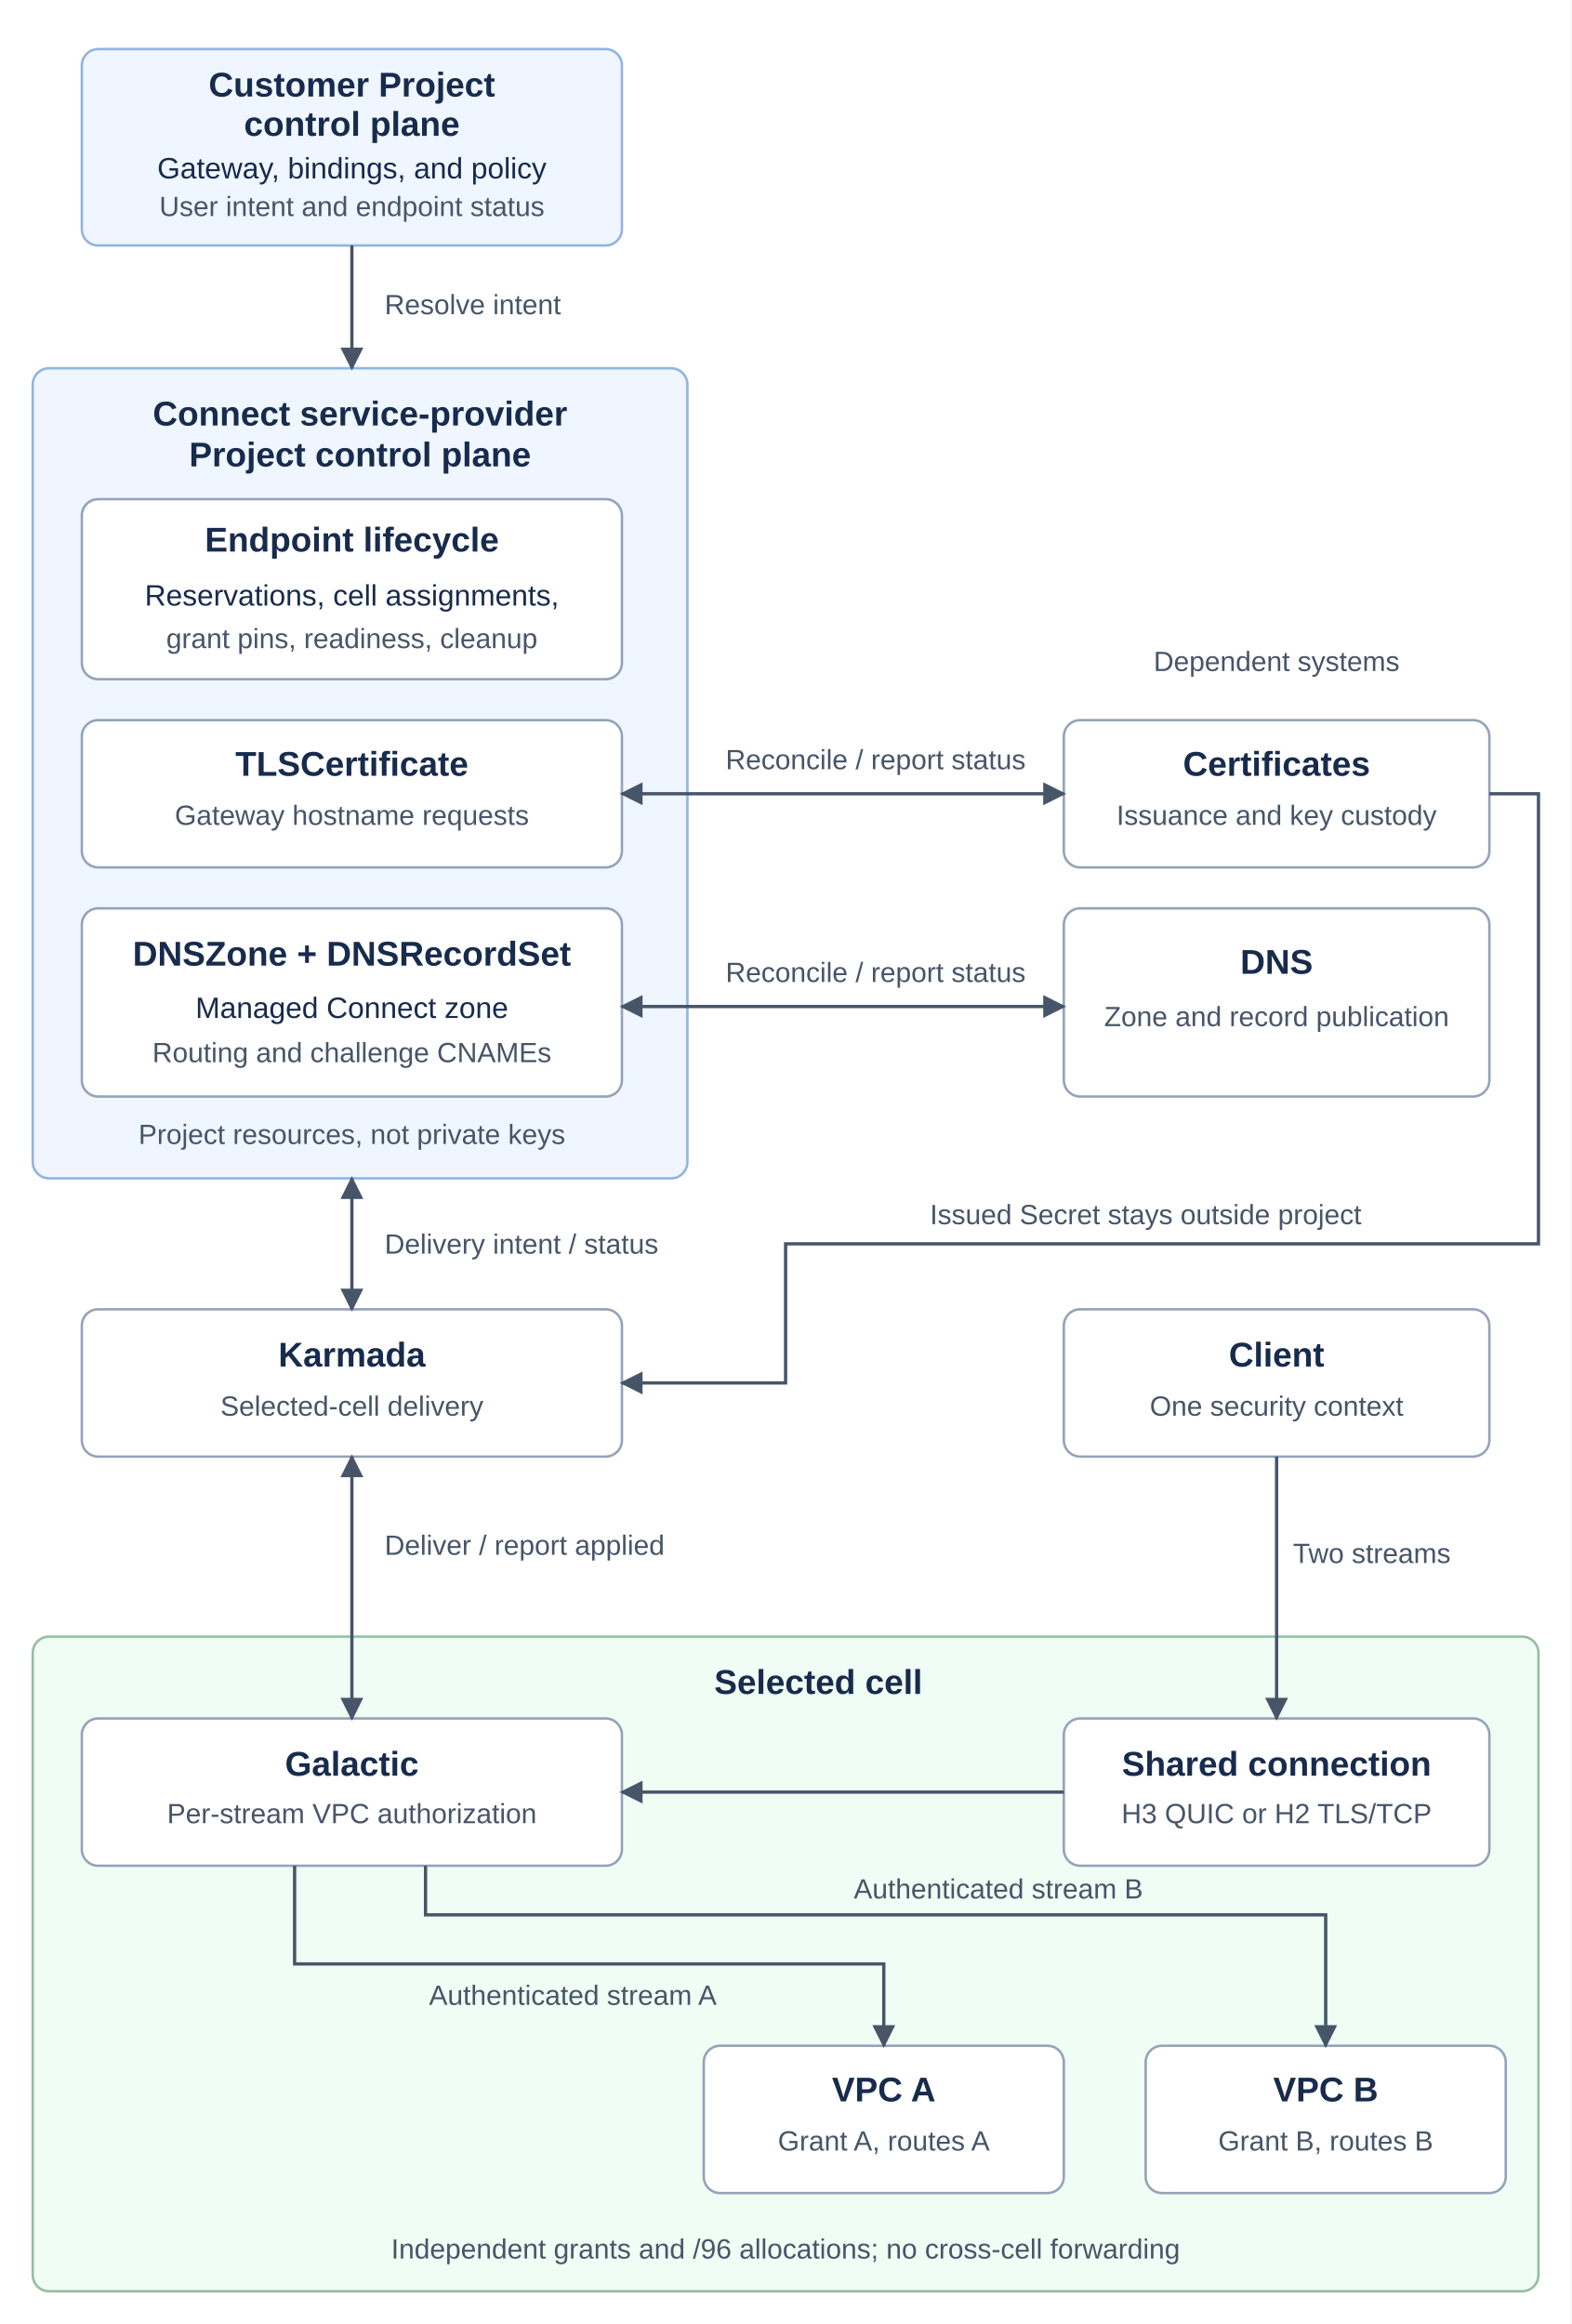
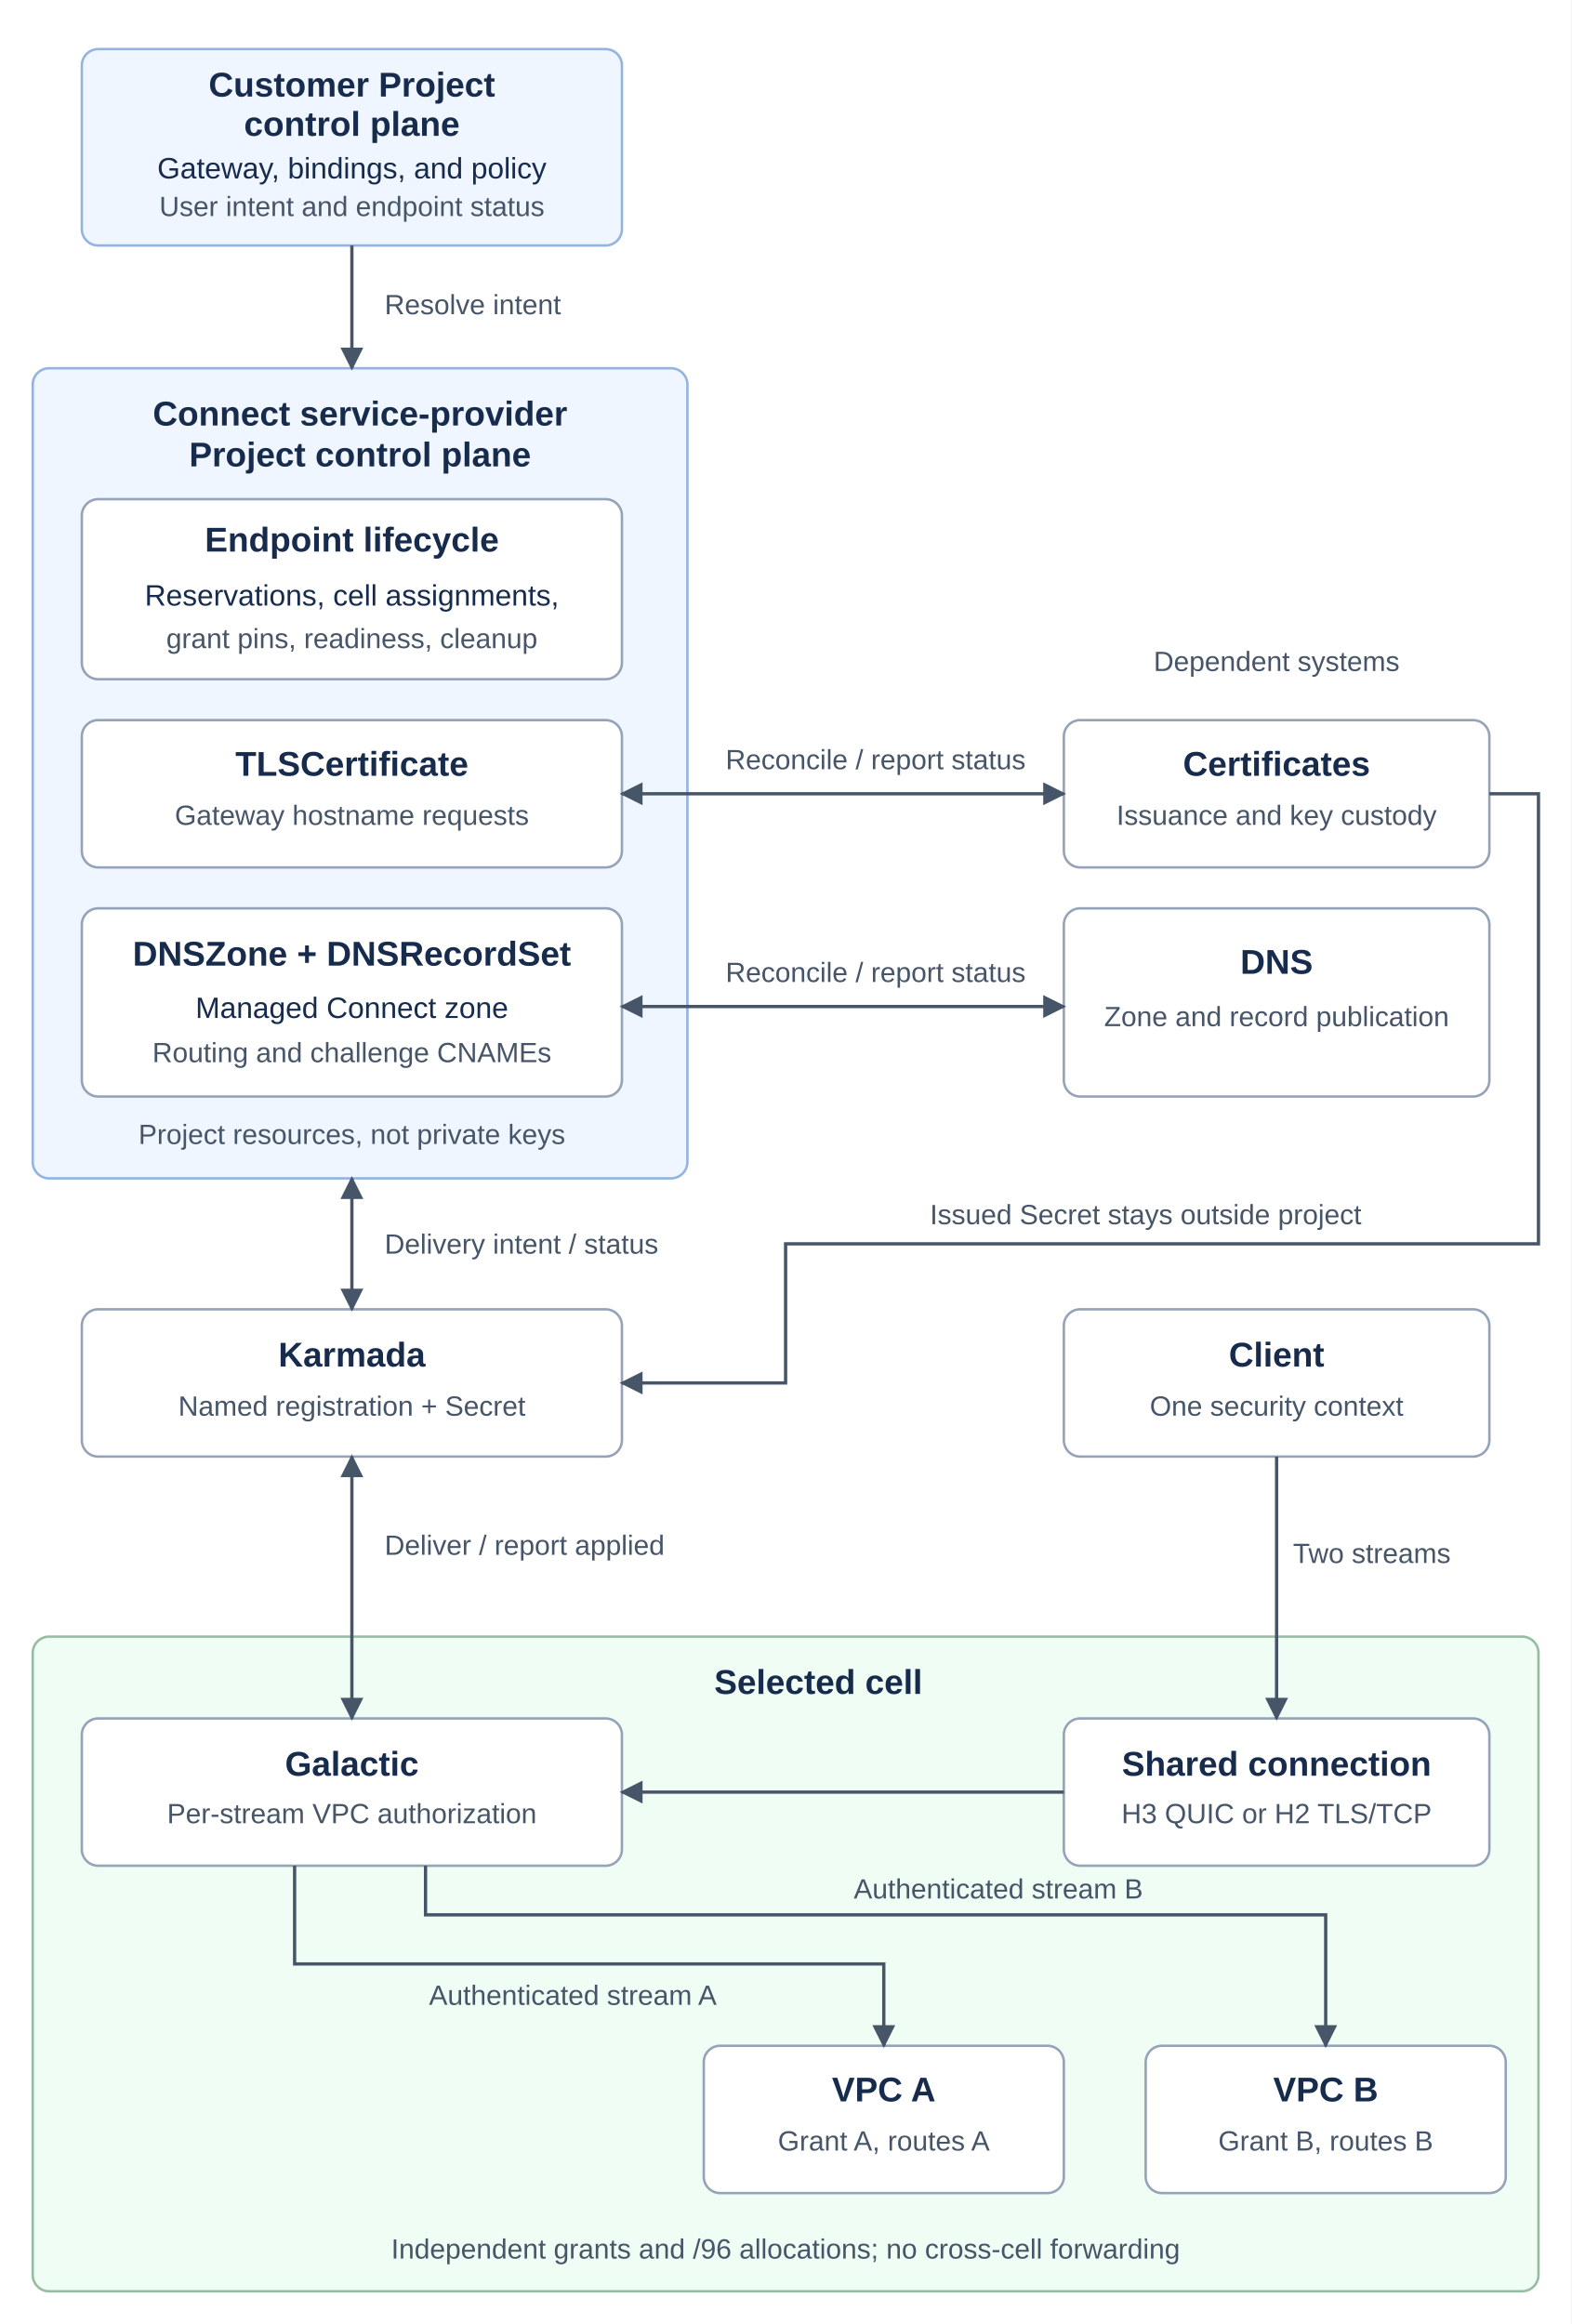
<svg xmlns="http://www.w3.org/2000/svg" width="960" height="1420" viewBox="0 0 960 1420" role="img" aria-labelledby="title description">
  <defs>
    <marker id="arrow" viewBox="0 0 10 10" refX="9" refY="5" markerWidth="7" markerHeight="7" orient="auto-start-reverse">
      <path d="M 0 0 L 10 5 L 0 10 z" fill="#475569" />
    </marker>
  </defs>
  <style>text { font-family: Arial, Helvetica, sans-serif; fill: #172b4d; } .heading { font-size: 21px; font-weight: 700; } .label { font-size: 18px; } .detail { font-size: 17px; fill: #475569; } .line { fill: none; stroke: #475569; stroke-width: 2; marker-end: url(#arrow); }</style>
  <rect width="960" height="1420" fill="white" />
  <rect x="50" y="30" width="330" height="120" rx="10" fill="#eff6ff" stroke="#93b4df" stroke-width="1.5" />
  <text x="215" y="59" class="heading" text-anchor="middle">Customer Project</text>
  <text x="215" y="83" class="heading" text-anchor="middle">control plane</text>
  <text x="215" y="109" class="label" text-anchor="middle">Gateway, bindings, and policy</text>
  <text x="215" y="132" class="detail" text-anchor="middle">User intent and endpoint status</text>
  <rect x="20" y="225" width="400" height="495" rx="10" fill="#eff6ff" stroke="#93b4df" stroke-width="1.5" />
  <text x="220" y="260" class="heading" text-anchor="middle">Connect service-provider</text>
  <text x="220" y="285" class="heading" text-anchor="middle">Project control plane</text>
  <text x="780" y="410" class="detail" text-anchor="middle">Dependent systems</text>
  <rect x="50" y="305" width="330" height="110" rx="10" fill="#ffffff" stroke="#94a3b8" stroke-width="1.5" />
  <text x="215" y="337" class="heading" text-anchor="middle">Endpoint lifecycle</text>
  <text x="215" y="370" class="label" text-anchor="middle">Reservations, cell assignments,</text>
  <text x="215" y="396" class="detail" text-anchor="middle">grant pins, readiness, cleanup</text>
  <rect x="50" y="440" width="330" height="90" rx="10" fill="#ffffff" stroke="#94a3b8" stroke-width="1.5" />
  <text x="215" y="474" class="heading" text-anchor="middle">TLSCertificate</text>
  <text x="215" y="504" class="detail" text-anchor="middle">Gateway hostname requests</text>
  <rect x="50" y="555" width="330" height="115" rx="10" fill="#ffffff" stroke="#94a3b8" stroke-width="1.5" />
  <text x="215" y="590" class="heading" text-anchor="middle">DNSZone + DNSRecordSet</text>
  <text x="215" y="622" class="label" text-anchor="middle">Managed Connect zone</text>
  <text x="215" y="649" class="detail" text-anchor="middle">Routing and challenge CNAMEs</text>
  <text x="215" y="699" class="detail" text-anchor="middle">Project resources, not private keys</text>
  <rect x="650" y="440" width="260" height="90" rx="10" fill="#ffffff" stroke="#94a3b8" stroke-width="1.5" />
  <text x="780" y="474" class="heading" text-anchor="middle">Certificates</text>
  <text x="780" y="504" class="detail" text-anchor="middle">Issuance and key custody</text>
  <rect x="650" y="555" width="260" height="115" rx="10" fill="#ffffff" stroke="#94a3b8" stroke-width="1.5" />
  <text x="780" y="595" class="heading" text-anchor="middle">DNS</text>
  <text x="780" y="627" class="detail" text-anchor="middle">Zone and record publication</text>
  <rect x="50" y="800" width="330" height="90" rx="10" fill="#ffffff" stroke="#94a3b8" stroke-width="1.5" />
  <text x="215" y="835" class="heading" text-anchor="middle">Karmada</text>
-   <text x="215" y="865" class="detail" text-anchor="middle">Selected-cell delivery</text>
+   <text x="215" y="865" class="detail" text-anchor="middle">Named registration + Secret</text>
  <rect x="20" y="1000" width="920" height="400" rx="10" fill="#f0fdf4" stroke="#96bda1" stroke-width="1.5" />
  <text x="500" y="1035" class="heading" text-anchor="middle">Selected cell</text>
  <rect x="50" y="1050" width="330" height="90" rx="10" fill="#ffffff" stroke="#94a3b8" stroke-width="1.5" />
  <text x="215" y="1085" class="heading" text-anchor="middle">Galactic</text>
  <text x="215" y="1114" class="detail" text-anchor="middle">Per-stream VPC authorization</text>
  <path d="M 215 150 L 215 225" class="line" />
  <text x="235" y="192" class="detail" text-anchor="start">Resolve intent</text>
  <path d="M 380 485 L 650 485" class="line" marker-start="url(#arrow)" />
  <text x="535" y="470" class="detail" text-anchor="middle">Reconcile / report status</text>
  <path d="M 380 615 L 650 615" class="line" marker-start="url(#arrow)" />
  <text x="535" y="600" class="detail" text-anchor="middle">Reconcile / report status</text>
  <path d="M 215 720 L 215 800" class="line" marker-start="url(#arrow)" />
  <text x="235" y="766" class="detail" text-anchor="start">Delivery intent / status</text>
  <path d="M 910 485 L 940 485 L 940 760 L 480 760 L 480 845 L 380 845" class="line" />
  <text x="700" y="748" class="detail" text-anchor="middle">Issued Secret stays outside project</text>
  <path d="M 215 890 L 215 1050" class="line" marker-start="url(#arrow)" />
  <text x="235" y="950" class="detail" text-anchor="start">Deliver / report applied</text>
  <rect x="650" y="800" width="260" height="90" rx="10" fill="#ffffff" stroke="#94a3b8" stroke-width="1.5" />
  <text x="780" y="835" class="heading" text-anchor="middle">Client</text>
  <text x="780" y="865" class="detail" text-anchor="middle">One security context</text>
  <rect x="650" y="1050" width="260" height="90" rx="10" fill="#ffffff" stroke="#94a3b8" stroke-width="1.5" />
  <text x="780" y="1085" class="heading" text-anchor="middle">Shared connection</text>
  <text x="780" y="1114" class="detail" text-anchor="middle">H3 QUIC or H2 TLS/TCP</text>
  <path d="M 780 890 L 780 1050" class="line" />
  <text x="790" y="955" class="detail">Two streams</text>
  <path d="M 650 1095 L 380 1095" class="line" />
  <rect x="430" y="1250" width="220" height="90" rx="10" fill="#ffffff" stroke="#94a3b8" stroke-width="1.5" />
  <text x="540" y="1284" class="heading" text-anchor="middle">VPC A</text>
  <text x="540" y="1314" class="detail" text-anchor="middle">Grant A, routes A</text>
  <rect x="700" y="1250" width="220" height="90" rx="10" fill="#ffffff" stroke="#94a3b8" stroke-width="1.5" />
  <text x="810" y="1284" class="heading" text-anchor="middle">VPC B</text>
  <text x="810" y="1314" class="detail" text-anchor="middle">Grant B, routes B</text>
  <path d="M 180 1140 L 180 1200 L 540 1200 L 540 1250" class="line" />
  <text x="350" y="1225" class="detail" text-anchor="middle">Authenticated stream A</text>
  <path d="M 260 1140 L 260 1170 L 810 1170 L 810 1250" class="line" />
  <text x="610" y="1160" class="detail" text-anchor="middle">Authenticated stream B</text>
  <text x="480" y="1380" class="detail" text-anchor="middle">Independent grants and /96 allocations; no cross-cell forwarding</text>
</svg>
